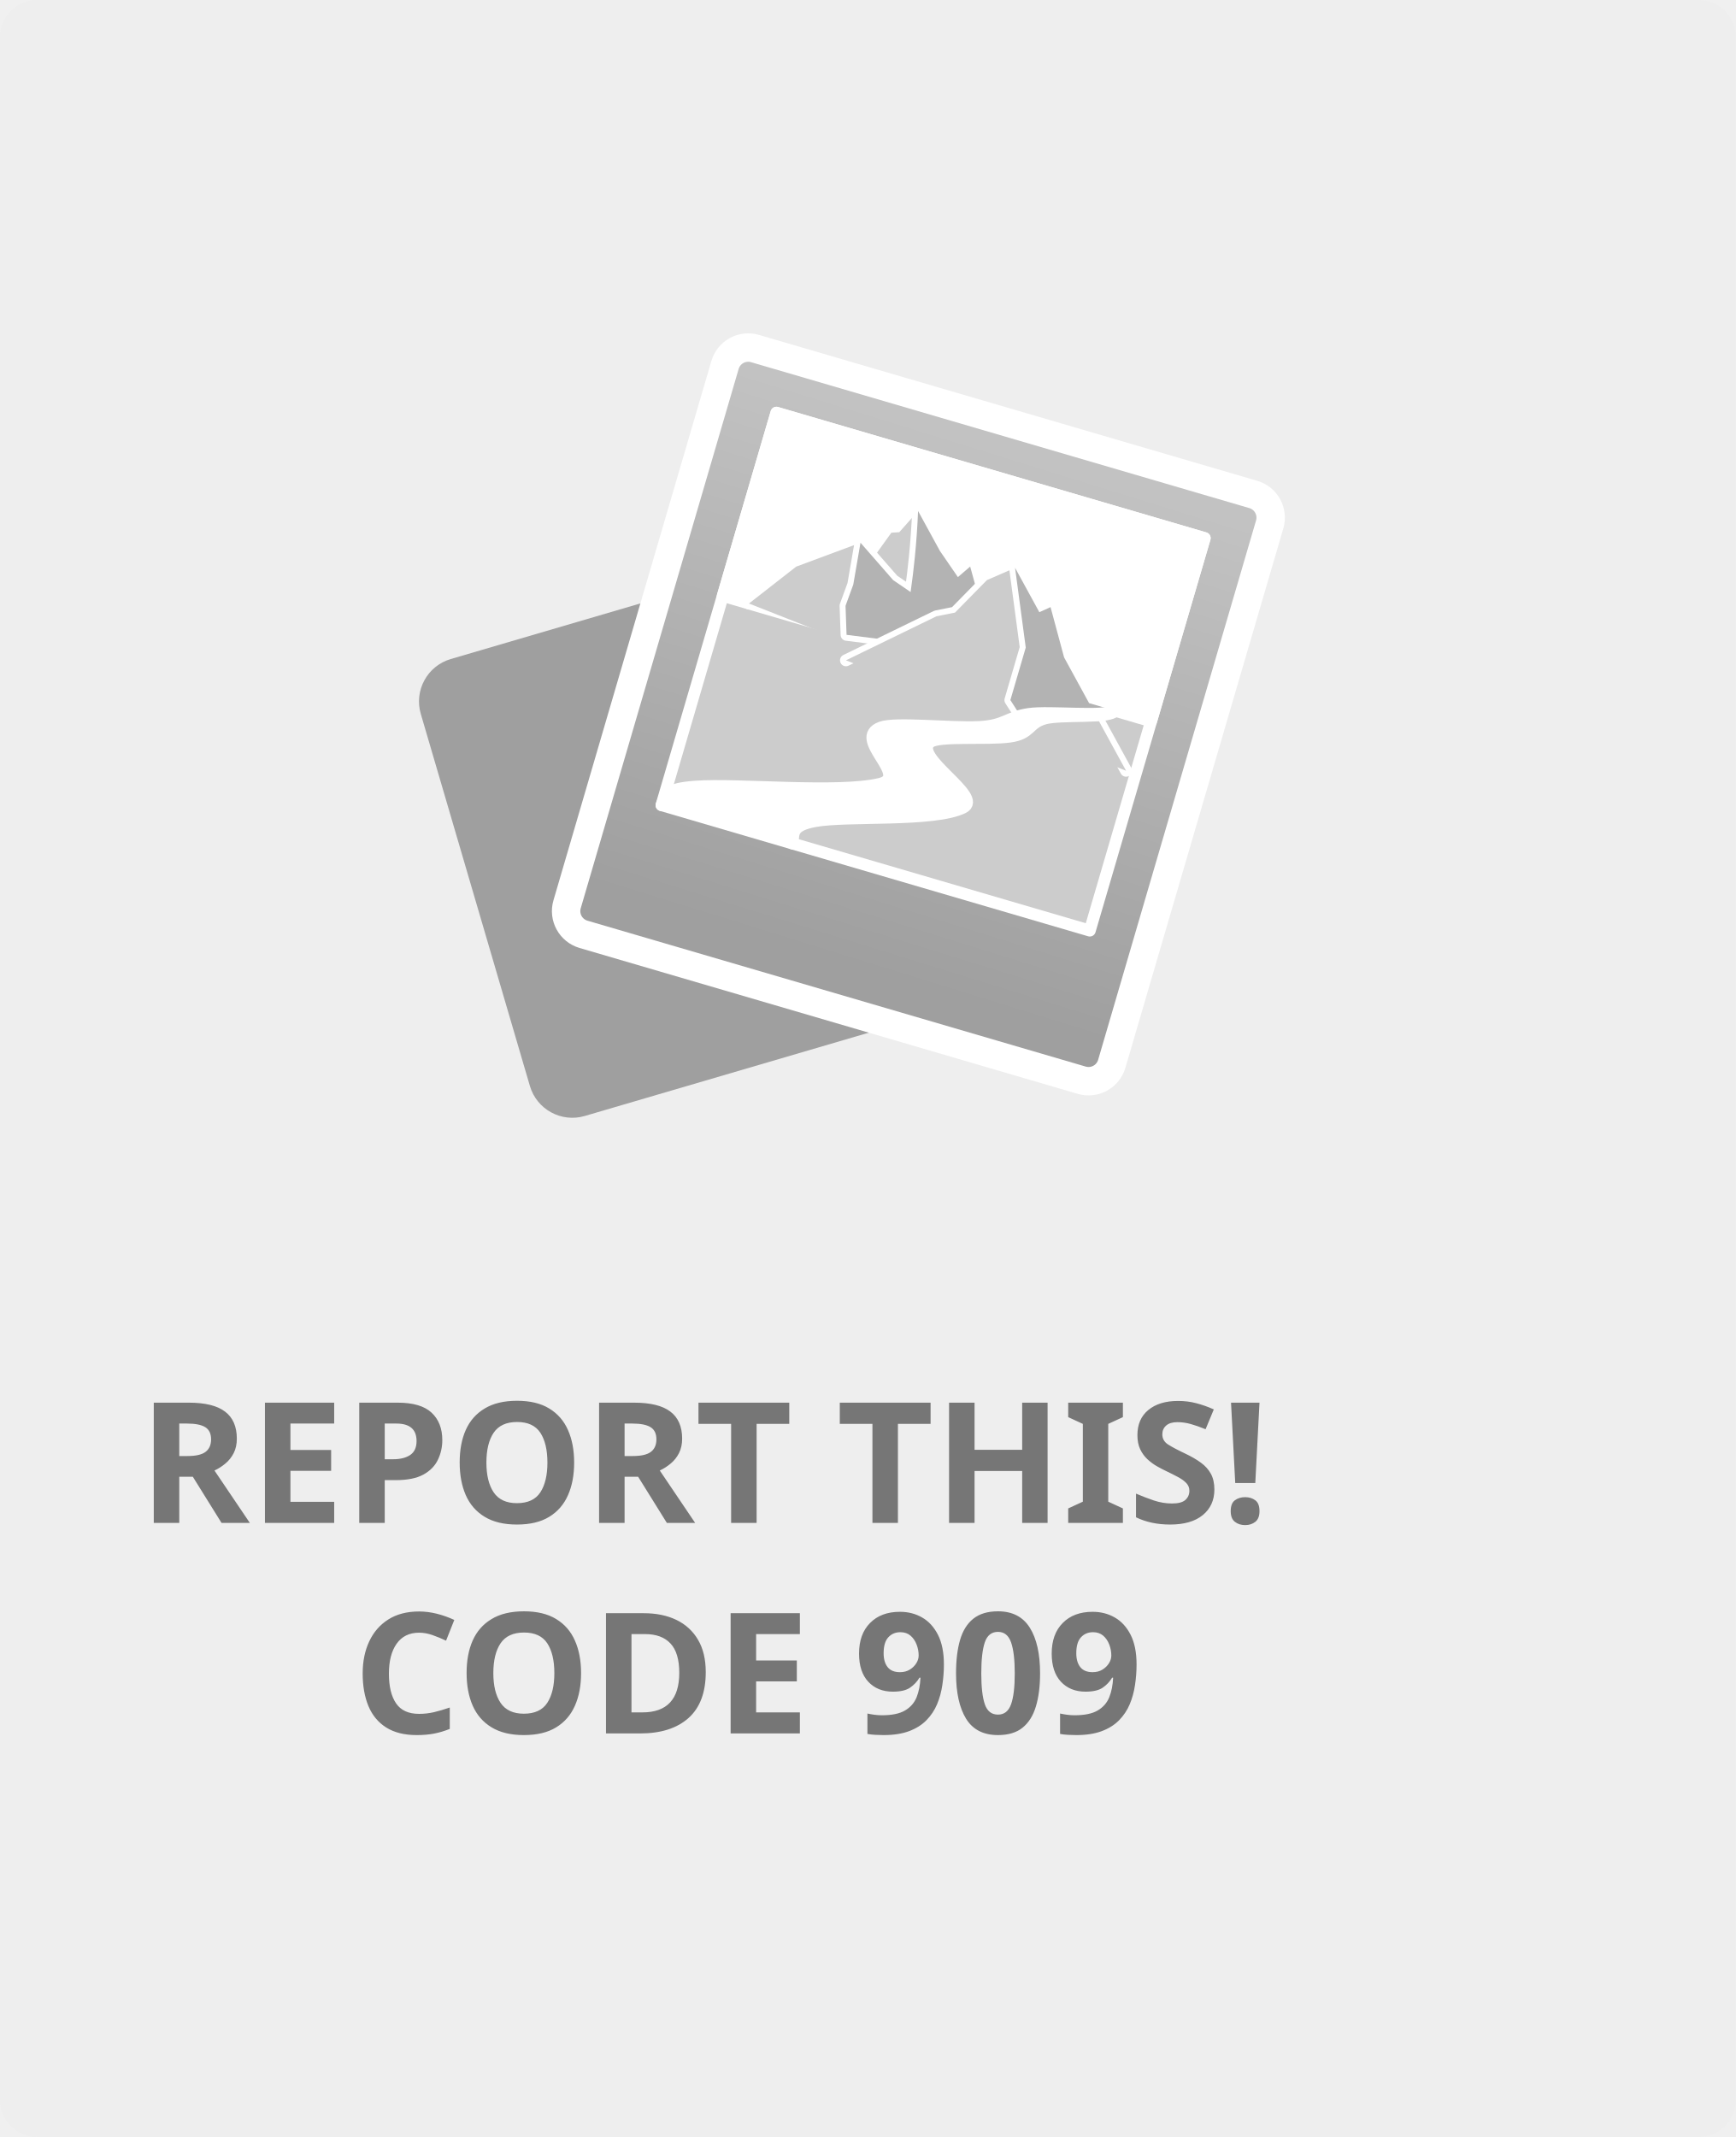
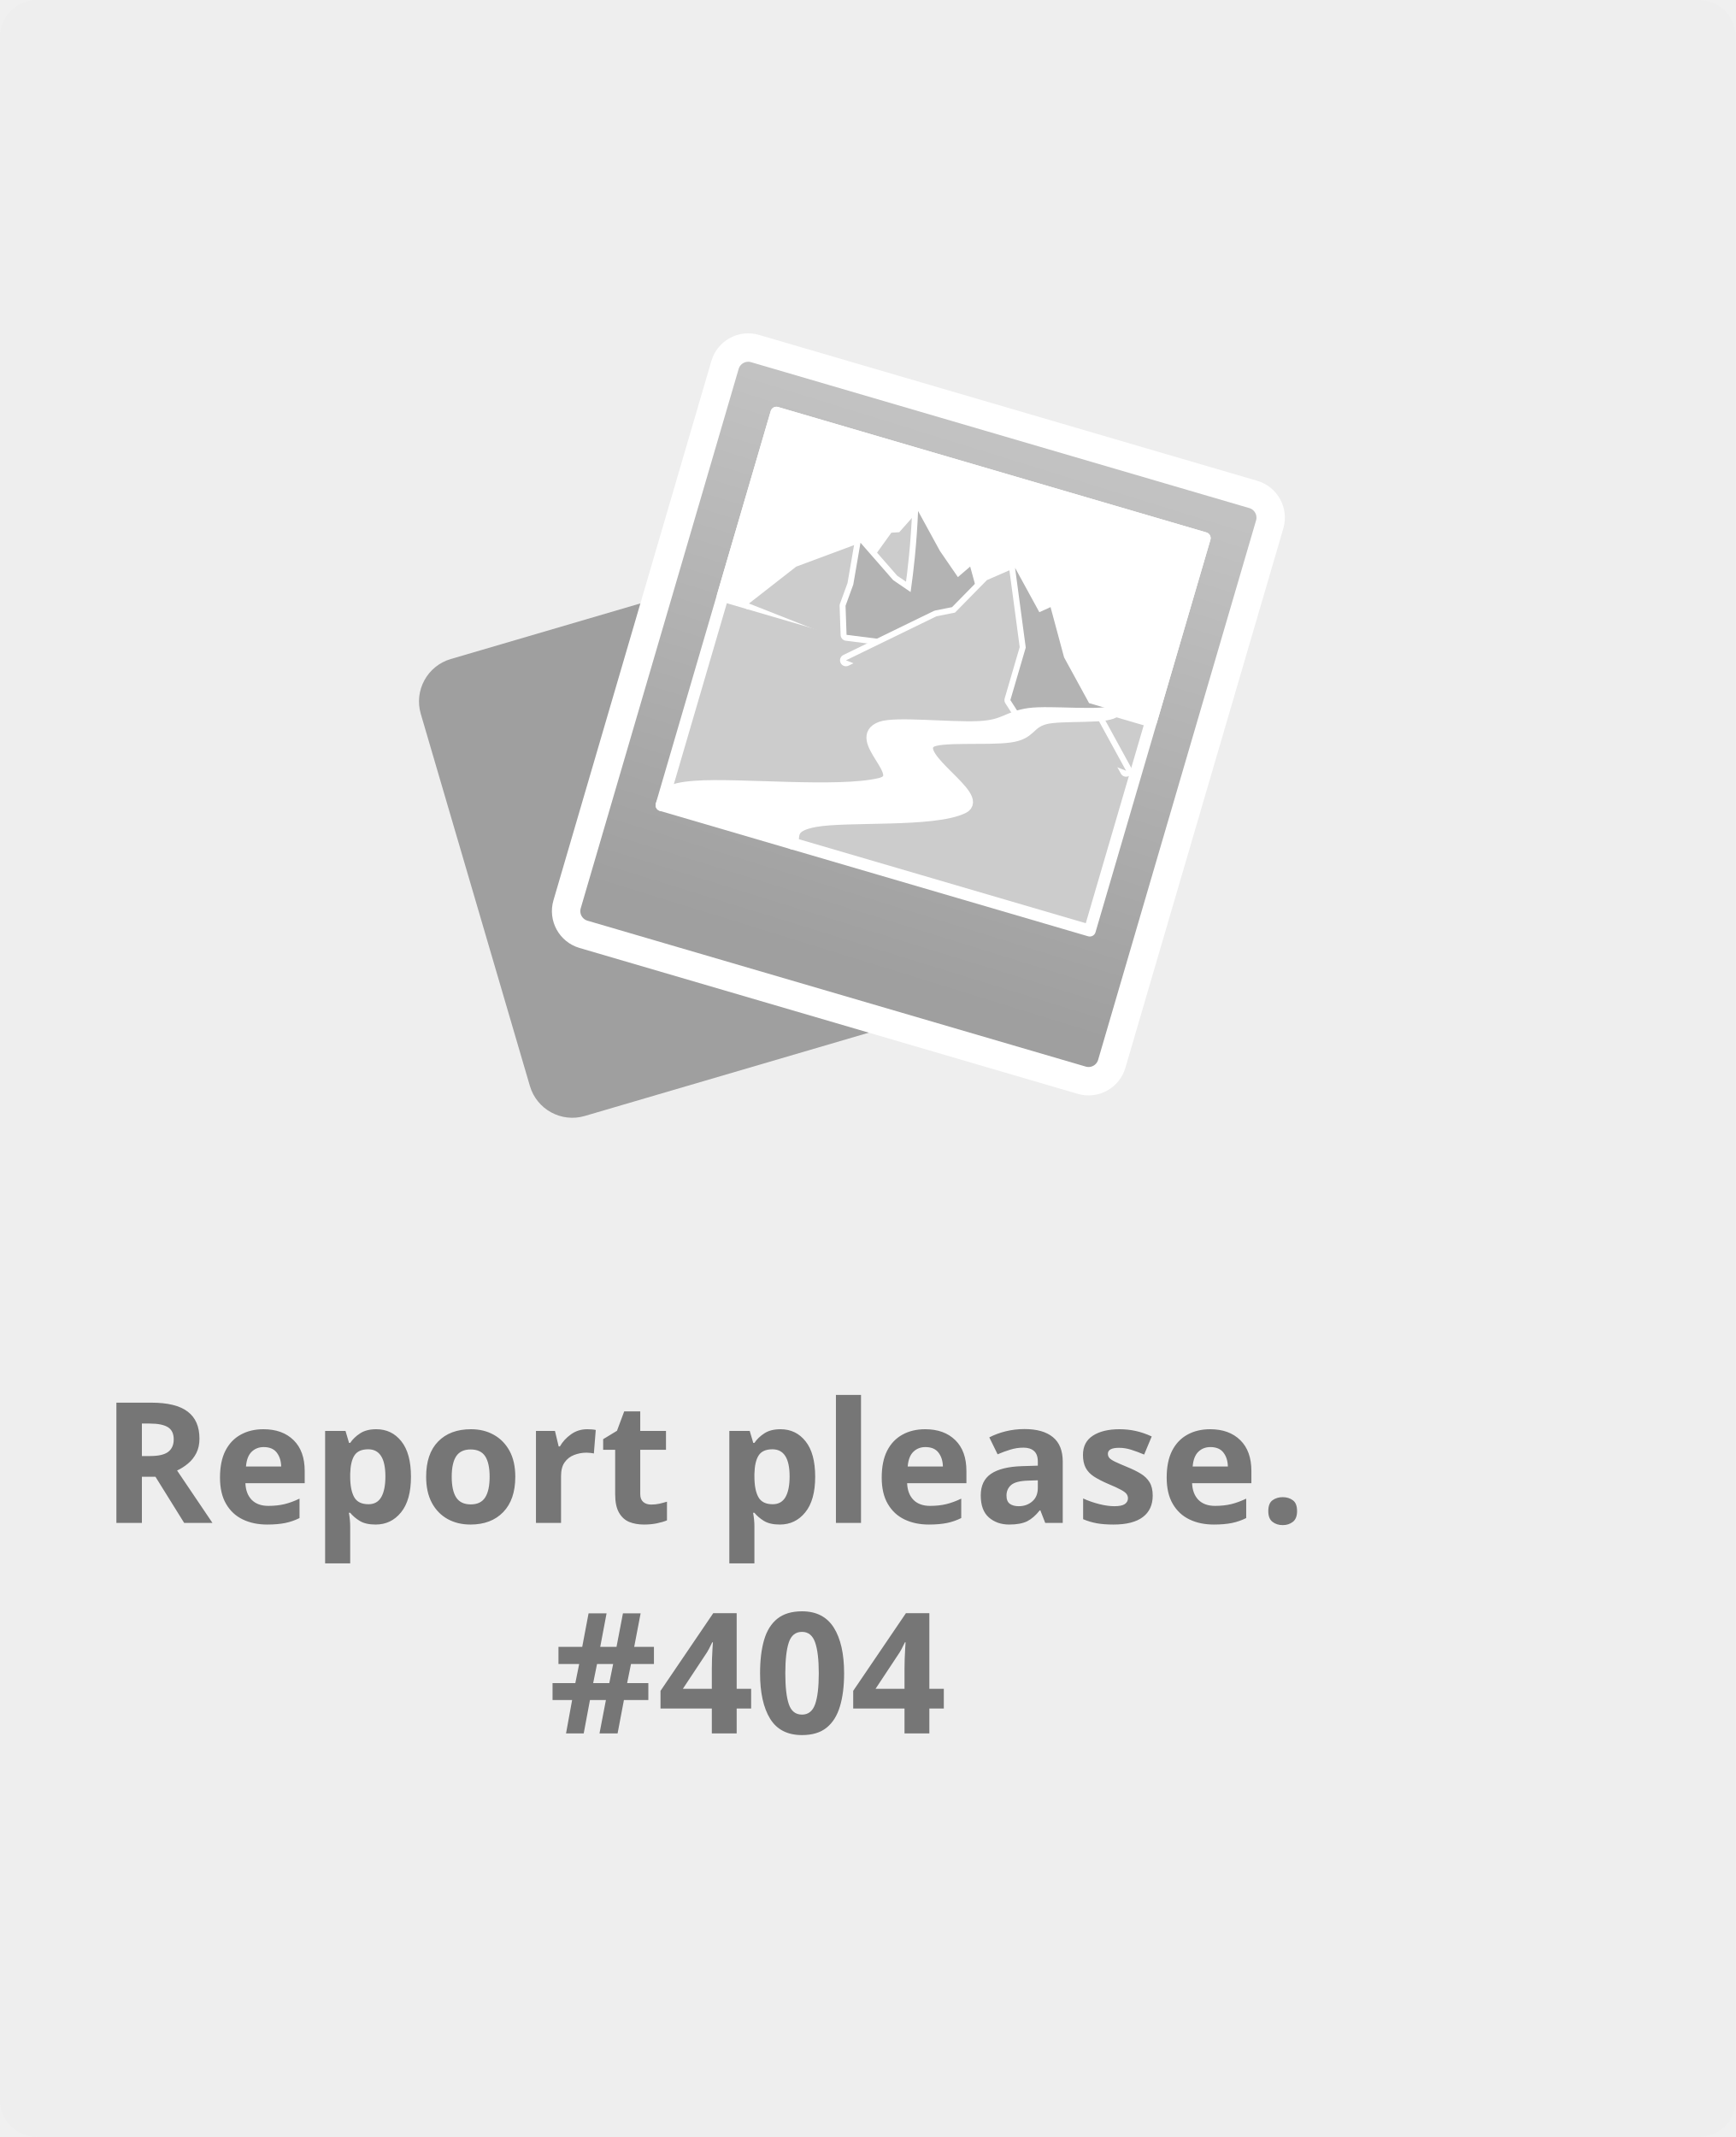
<svg xmlns="http://www.w3.org/2000/svg" xmlns:xlink="http://www.w3.org/1999/xlink" version="1.1" id="svg2" viewBox="0 0 329.778 406.007" height="406.007" width="329.778">
  <defs id="defs4">
    <linearGradient id="linearGradient967">
      <stop id="stop963" offset="0" style="stop-color:#c2c2c2;stop-opacity:1" />
      <stop id="stop965" offset="1" style="stop-color:#9f9f9f;stop-opacity:1" />
    </linearGradient>
    <linearGradient gradientTransform="translate(-45.25483,0.3535534)" gradientUnits="userSpaceOnUse" y2="108.776" x2="658.458" y1="6.6" x1="660.067" id="linearGradient969" xlink:href="#linearGradient967" />
  </defs>
  <g transform="translate(-399.1344,-122.7905)" id="layer1">
    <rect ry="7.014" y="122.791" x="399.134" height="406.007" width="329.778" id="rect1017" style="fill:#eeeeee;fill-opacity:1;fill-rule:nonzero;stroke:none;stroke-width:1.593;stroke-linecap:round;stroke-linejoin:round;stroke-miterlimit:4;stroke-dasharray:none;stroke-opacity:1" />
    <g transform="translate(43.77817,191.0416)" id="g1015">
      <rect style="fill:#9f9f9f;fill-opacity:1;fill-rule:nonzero;stroke:none;stroke-width:2.3;stroke-linecap:round;stroke-linejoin:round;stroke-miterlimit:4;stroke-dasharray:none;stroke-opacity:1" id="rect1002" width="82.49" height="90.47" x="398.758" y="178.747" ry="8.397" transform="rotate(-16.34282)" />
      <g id="g1000" transform="rotate(16.32053,538.1356,-184.8973)">
        <rect ry="4.596" y="1.65" x="547.186" height="115.966" width="107.834" id="rect961" style="fill:url(#linearGradient969);fill-opacity:1;fill-rule:nonzero;stroke:#ffffff;stroke-width:5.398;stroke-linecap:round;stroke-linejoin:round;stroke-miterlimit:4;stroke-dasharray:none" />
        <g style="stroke:#ffffff;stroke-width:13.071;stroke-miterlimit:4;stroke-dasharray:none;stroke-opacity:1" transform="matrix(0.1726547,0,0,0.1726547,512.4932,-6.329646)" id="g875">
          <rect style="color:#000000;clip-rule:nonzero;display:inline;overflow:visible;visibility:visible;opacity:1;isolation:auto;mix-blend-mode:normal;color-interpolation:sRGB;color-interpolation-filters:linearRGB;solid-color:#000000;solid-opacity:1;fill:#cccccc;fill-opacity:1;fill-rule:evenodd;stroke:#ffffff;stroke-width:13.071;stroke-linecap:round;stroke-linejoin:round;stroke-miterlimit:4;stroke-dasharray:none;stroke-dashoffset:0;stroke-opacity:1;marker:none;color-rendering:auto;image-rendering:auto;shape-rendering:auto;text-rendering:auto;enable-background:accumulate" id="rect3338" width="491.106" height="449.998" x="270" y="107.362" />
          <rect style="color:#000000;clip-rule:nonzero;display:inline;overflow:visible;visibility:visible;opacity:1;isolation:auto;mix-blend-mode:normal;color-interpolation:sRGB;color-interpolation-filters:linearRGB;solid-color:#000000;solid-opacity:1;fill:#ffffff;fill-opacity:1;fill-rule:evenodd;stroke:#ffffff;stroke-width:13.071;stroke-linecap:round;stroke-linejoin:round;stroke-miterlimit:4;stroke-dasharray:none;stroke-dashoffset:0;stroke-opacity:1;marker:none;color-rendering:auto;image-rendering:auto;shape-rendering:auto;text-rendering:auto;enable-background:accumulate" id="rect3342" width="491.106" height="210" x="270" y="107.362" />
          <path style="color:#000000;clip-rule:nonzero;display:inline;overflow:visible;visibility:visible;opacity:1;isolation:auto;mix-blend-mode:normal;color-interpolation:sRGB;color-interpolation-filters:linearRGB;solid-color:#000000;solid-opacity:1;fill:#cccccc;fill-opacity:1;fill-rule:evenodd;stroke:#ffffff;stroke-width:13.071;stroke-linecap:round;stroke-linejoin:round;stroke-miterlimit:4;stroke-dasharray:none;stroke-dashoffset:0;stroke-opacity:1;marker:none;paint-order:stroke;color-rendering:auto;image-rendering:auto;shape-rendering:auto;text-rendering:auto;enable-background:accumulate" d="m 300,317.363 38.461,-53.538 60.531,-45.161 15.883,18.574 13.613,-38.684 8.201,-2.982 13.311,-28.209 180,180" id="path3344" />
          <path style="color:#000000;clip-rule:nonzero;display:inline;overflow:visible;visibility:visible;opacity:1;isolation:auto;mix-blend-mode:normal;color-interpolation:sRGB;color-interpolation-filters:linearRGB;solid-color:#000000;solid-opacity:1;fill:#b3b3b3;fill-opacity:1;fill-rule:evenodd;stroke:#ffffff;stroke-width:13.071;stroke-linecap:round;stroke-linejoin:round;stroke-miterlimit:4;stroke-dasharray:none;stroke-dashoffset:0;stroke-opacity:1;marker:none;paint-order:stroke;color-rendering:auto;image-rendering:auto;shape-rendering:auto;text-rendering:auto;enable-background:accumulate" d="m 180,60 c 4.093,16.475 7.712,33.067 10.852,49.75 2.383,12.661 4.489,25.374 6.316,38.127 l -22.064,-7.16 -46.111,-29.416 5.324,46.426 -1.615,24.787 10.053,30.377 73.186,-11.756 L 300,180 252.199,102.566 242.5,117.5 215.375,95.375 Z" transform="translate(270,107.3623)" id="path3390-0" />
          <path id="path3358" d="m 420,347.363 81.899,-74.43 18.506,-9.68 23.651,-44.189 25.944,-21.701 180,180" style="color:#000000;clip-rule:nonzero;display:inline;overflow:visible;visibility:visible;opacity:1;isolation:auto;mix-blend-mode:normal;color-interpolation:sRGB;color-interpolation-filters:linearRGB;solid-color:#000000;solid-opacity:1;fill:#cccccc;fill-opacity:1;fill-rule:evenodd;stroke:#ffffff;stroke-width:13.071;stroke-linecap:round;stroke-linejoin:round;stroke-miterlimit:4;stroke-dasharray:none;stroke-dashoffset:0;stroke-opacity:1;marker:none;paint-order:stroke;color-rendering:auto;image-rendering:auto;shape-rendering:auto;text-rendering:auto;enable-background:accumulate" />
          <path style="color:#000000;clip-rule:nonzero;display:inline;overflow:visible;visibility:visible;opacity:1;isolation:auto;mix-blend-mode:normal;color-interpolation:sRGB;color-interpolation-filters:linearRGB;solid-color:#000000;solid-opacity:1;fill:#b3b3b3;fill-opacity:1;fill-rule:evenodd;stroke:#ffffff;stroke-width:13.071;stroke-linecap:round;stroke-linejoin:round;stroke-miterlimit:4;stroke-dasharray:none;stroke-dashoffset:0;stroke-opacity:1;marker:none;paint-order:stroke;color-rendering:auto;image-rendering:auto;shape-rendering:auto;text-rendering:auto;enable-background:accumulate" d="m 570,197.363 35.939,80.913 v 30.11 30.11 l 22.459,19.467 c 6.525,-6.45 14.149,-11.785 22.444,-15.705 14.825,-7.004 31.338,-9.36 47.171,-13.622 6.428,-1.73 12.907,-3.854 18.213,-7.873 1.352,-1.024 2.616,-2.163 3.774,-3.401 h -30 l -40.521,-40.55 -29.856,-48.92 -10.253,8.839 z" id="path3386" />
          <path style="color:#000000;clip-rule:nonzero;display:inline;overflow:visible;visibility:visible;opacity:1;isolation:auto;mix-blend-mode:normal;color-interpolation:sRGB;color-interpolation-filters:linearRGB;solid-color:#000000;solid-opacity:1;fill:#ffffff;fill-opacity:1;fill-rule:evenodd;stroke:#ffffff;stroke-width:13.071;stroke-linecap:round;stroke-linejoin:round;stroke-miterlimit:4;stroke-dasharray:none;stroke-dashoffset:0;stroke-opacity:1;marker:none;paint-order:stroke;color-rendering:auto;image-rendering:auto;shape-rendering:auto;text-rendering:auto;enable-background:accumulate" d="m 420,557.362 c -0.417,-9.601 -8.818,-17.609 17.125,-30.668 31.832,-16.024 125.895,-35.888 152.154,-59.984 19.427,-17.827 -70.415,-37.669 -55.019,-59.073 6.981,-9.705 59.037,-19.969 82.146,-30.274 21.906,-9.768 15.141,-19.803 31.405,-29.975 15.709,-9.826 68.35,-19.774 72.189,-30.025 -10.414,10.522 -68.834,20.403 -90,30 -22.338,10.128 -21.469,19.93 -49.431,29.484 -30.125,10.292 -89.142,20.553 -102.708,30.516 -28.413,20.869 46.863,42.6 16.202,60 C 452.543,490.926 344.722,510.657 300,527.363 c -30.904,11.544 -28.408,17.748 -30,30" id="path3370" />
        </g>
      </g>
    </g>
    <text id="text1021" y="412.125" x="562.007" style="font-style:normal;font-weight:normal;font-size:32px;line-height:1.25;font-family:sans-serif;fill:#767676;fill-opacity:1;stroke:none" xml:space="preserve">
-       <tspan style="font-style:normal;font-variant:normal;font-weight:bold;font-stretch:normal;font-size:32px;font-family:sans-serif;-inkscape-font-specification:'sans-serif Bold';text-align:center;text-anchor:middle" y="412.125" x="562.007" id="tspan1019">REPORT THIS!</tspan>
-       <tspan style="font-style:normal;font-variant:normal;font-weight:bold;font-stretch:normal;font-size:32px;font-family:sans-serif;-inkscape-font-specification:'sans-serif Bold';text-align:center;text-anchor:middle" id="tspan1023" y="452.125" x="562.007">CODE 909</tspan>
+       <tspan style="font-style:normal;font-variant:normal;font-weight:bold;font-stretch:normal;font-size:32px;font-family:sans-serif;-inkscape-font-specification:'sans-serif Bold';text-align:center;text-anchor:middle" y="412.125" x="562.007" id="tspan1019">Report please.</tspan>
+       <tspan style="font-style:normal;font-variant:normal;font-weight:bold;font-stretch:normal;font-size:32px;font-family:sans-serif;-inkscape-font-specification:'sans-serif Bold';text-align:center;text-anchor:middle" id="tspan1023" y="452.125" x="562.007">#404</tspan>
    </text>
  </g>
</svg>
